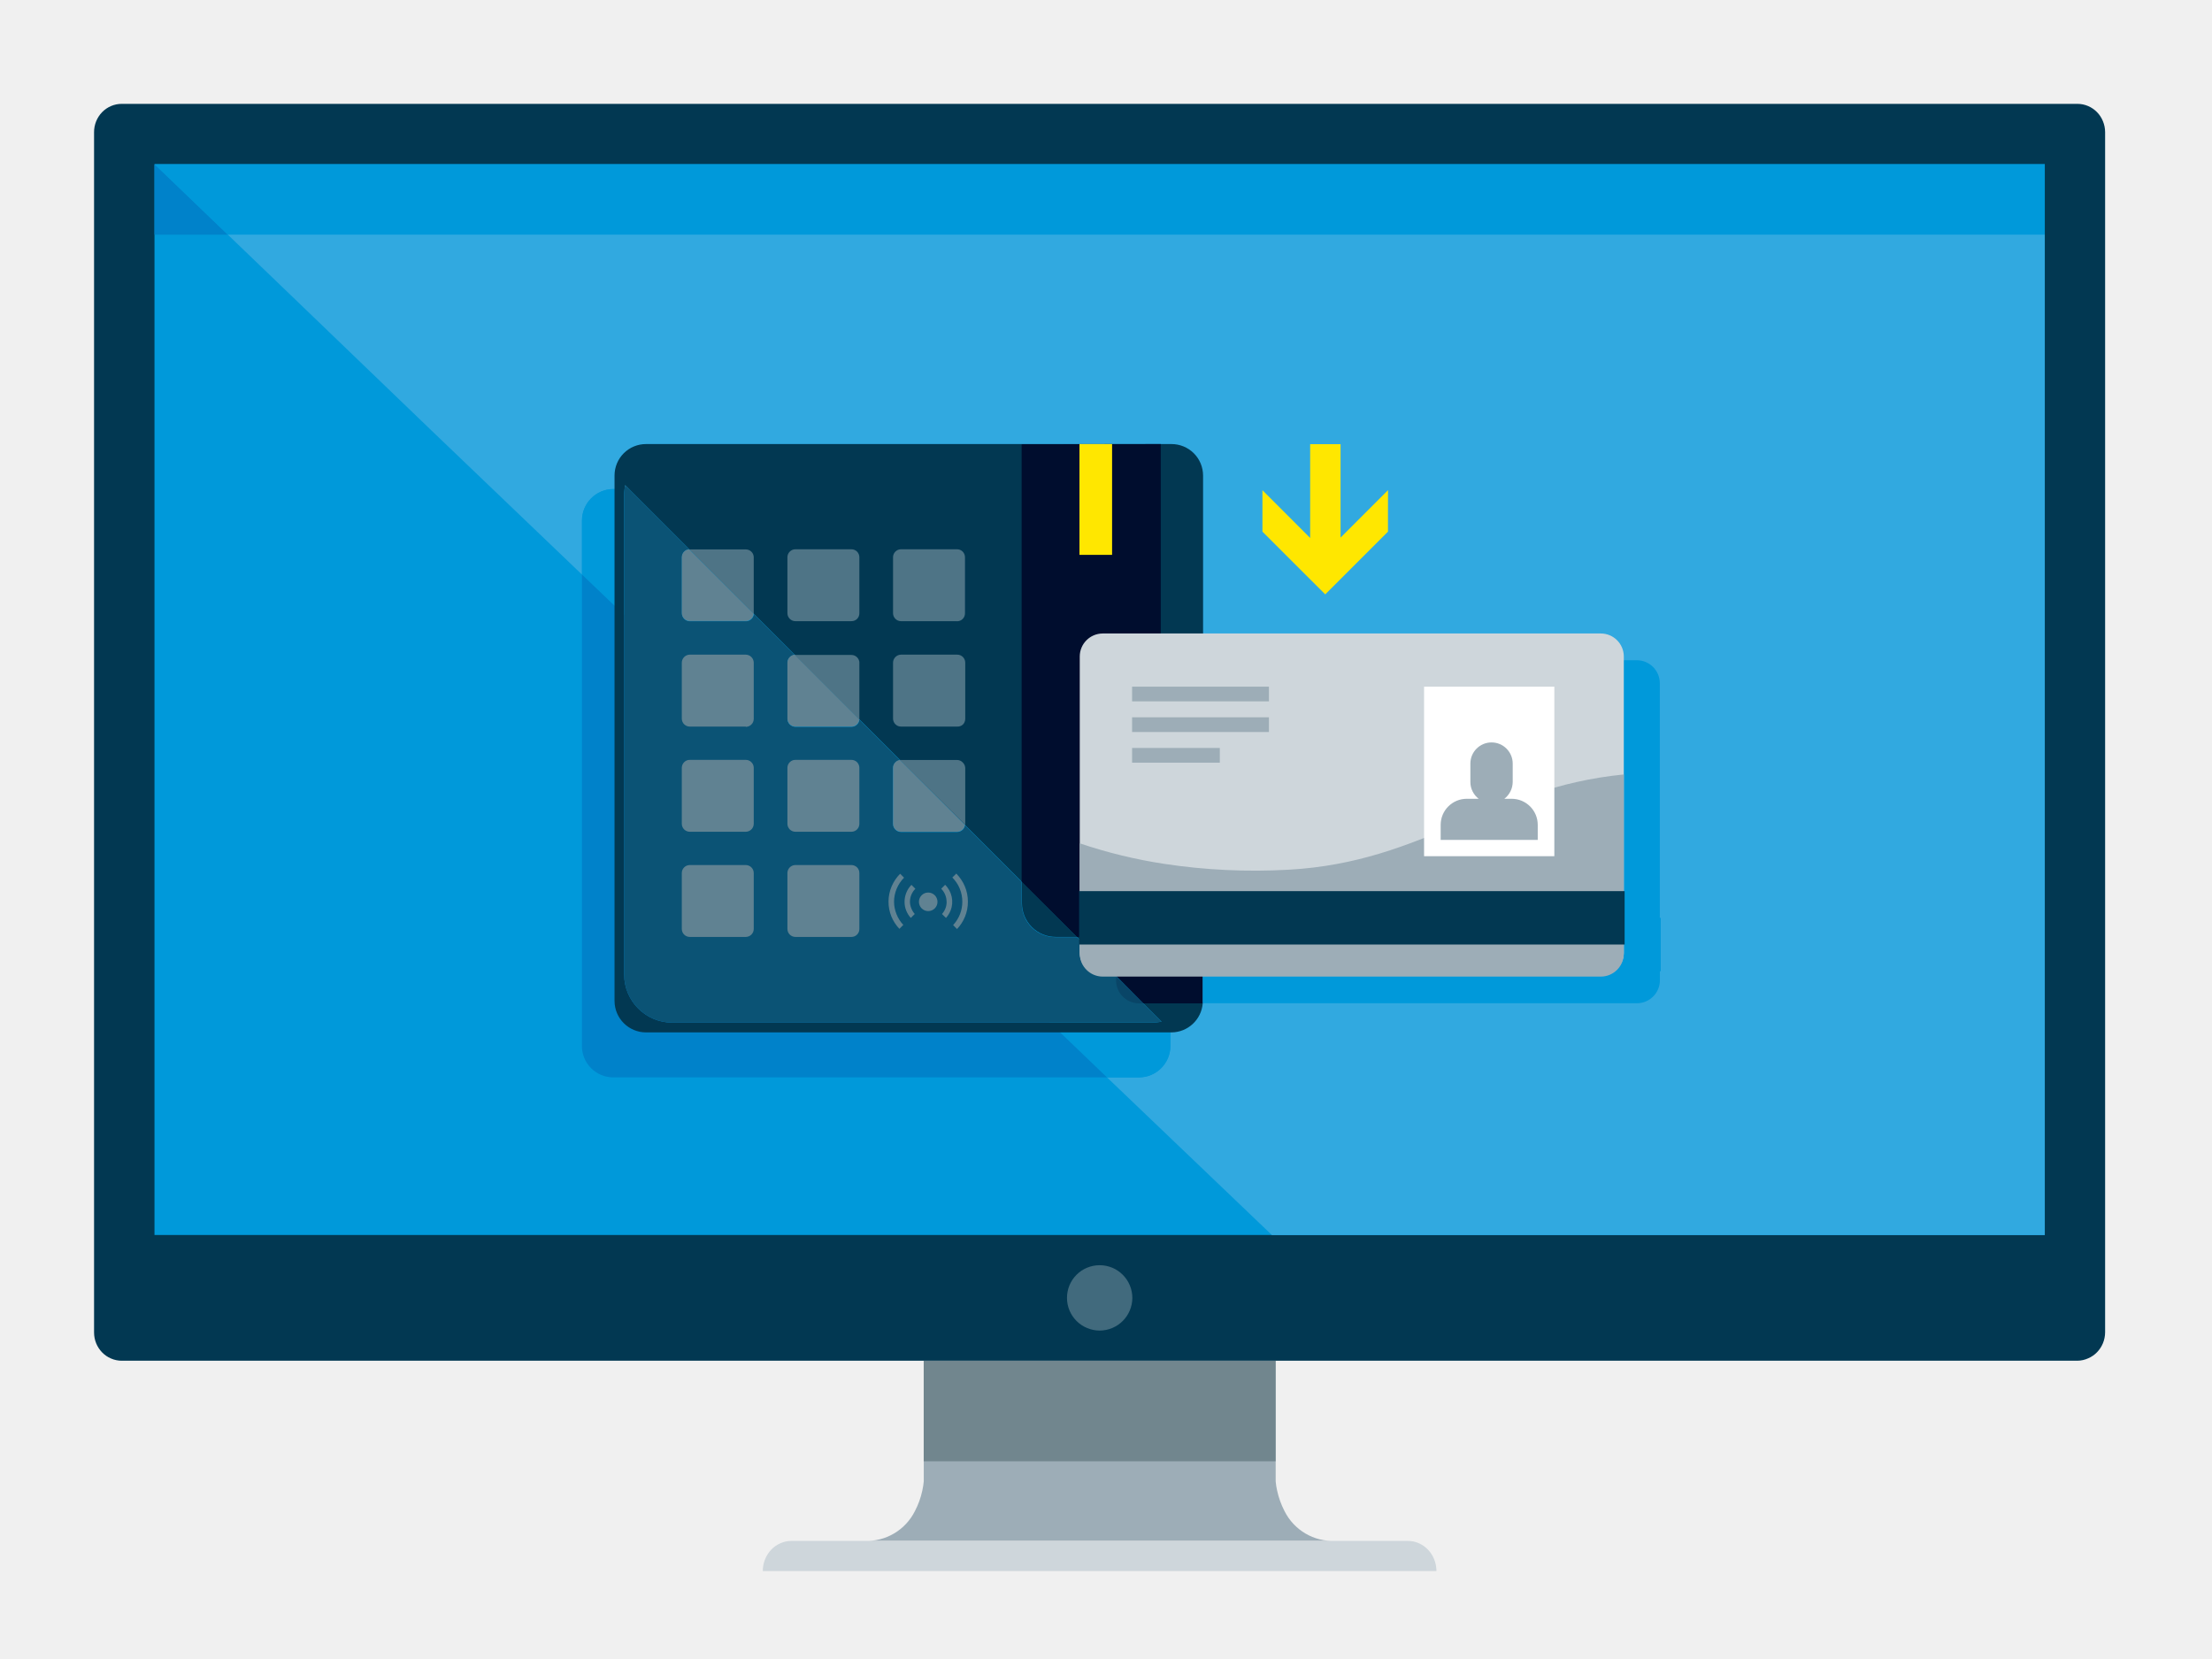
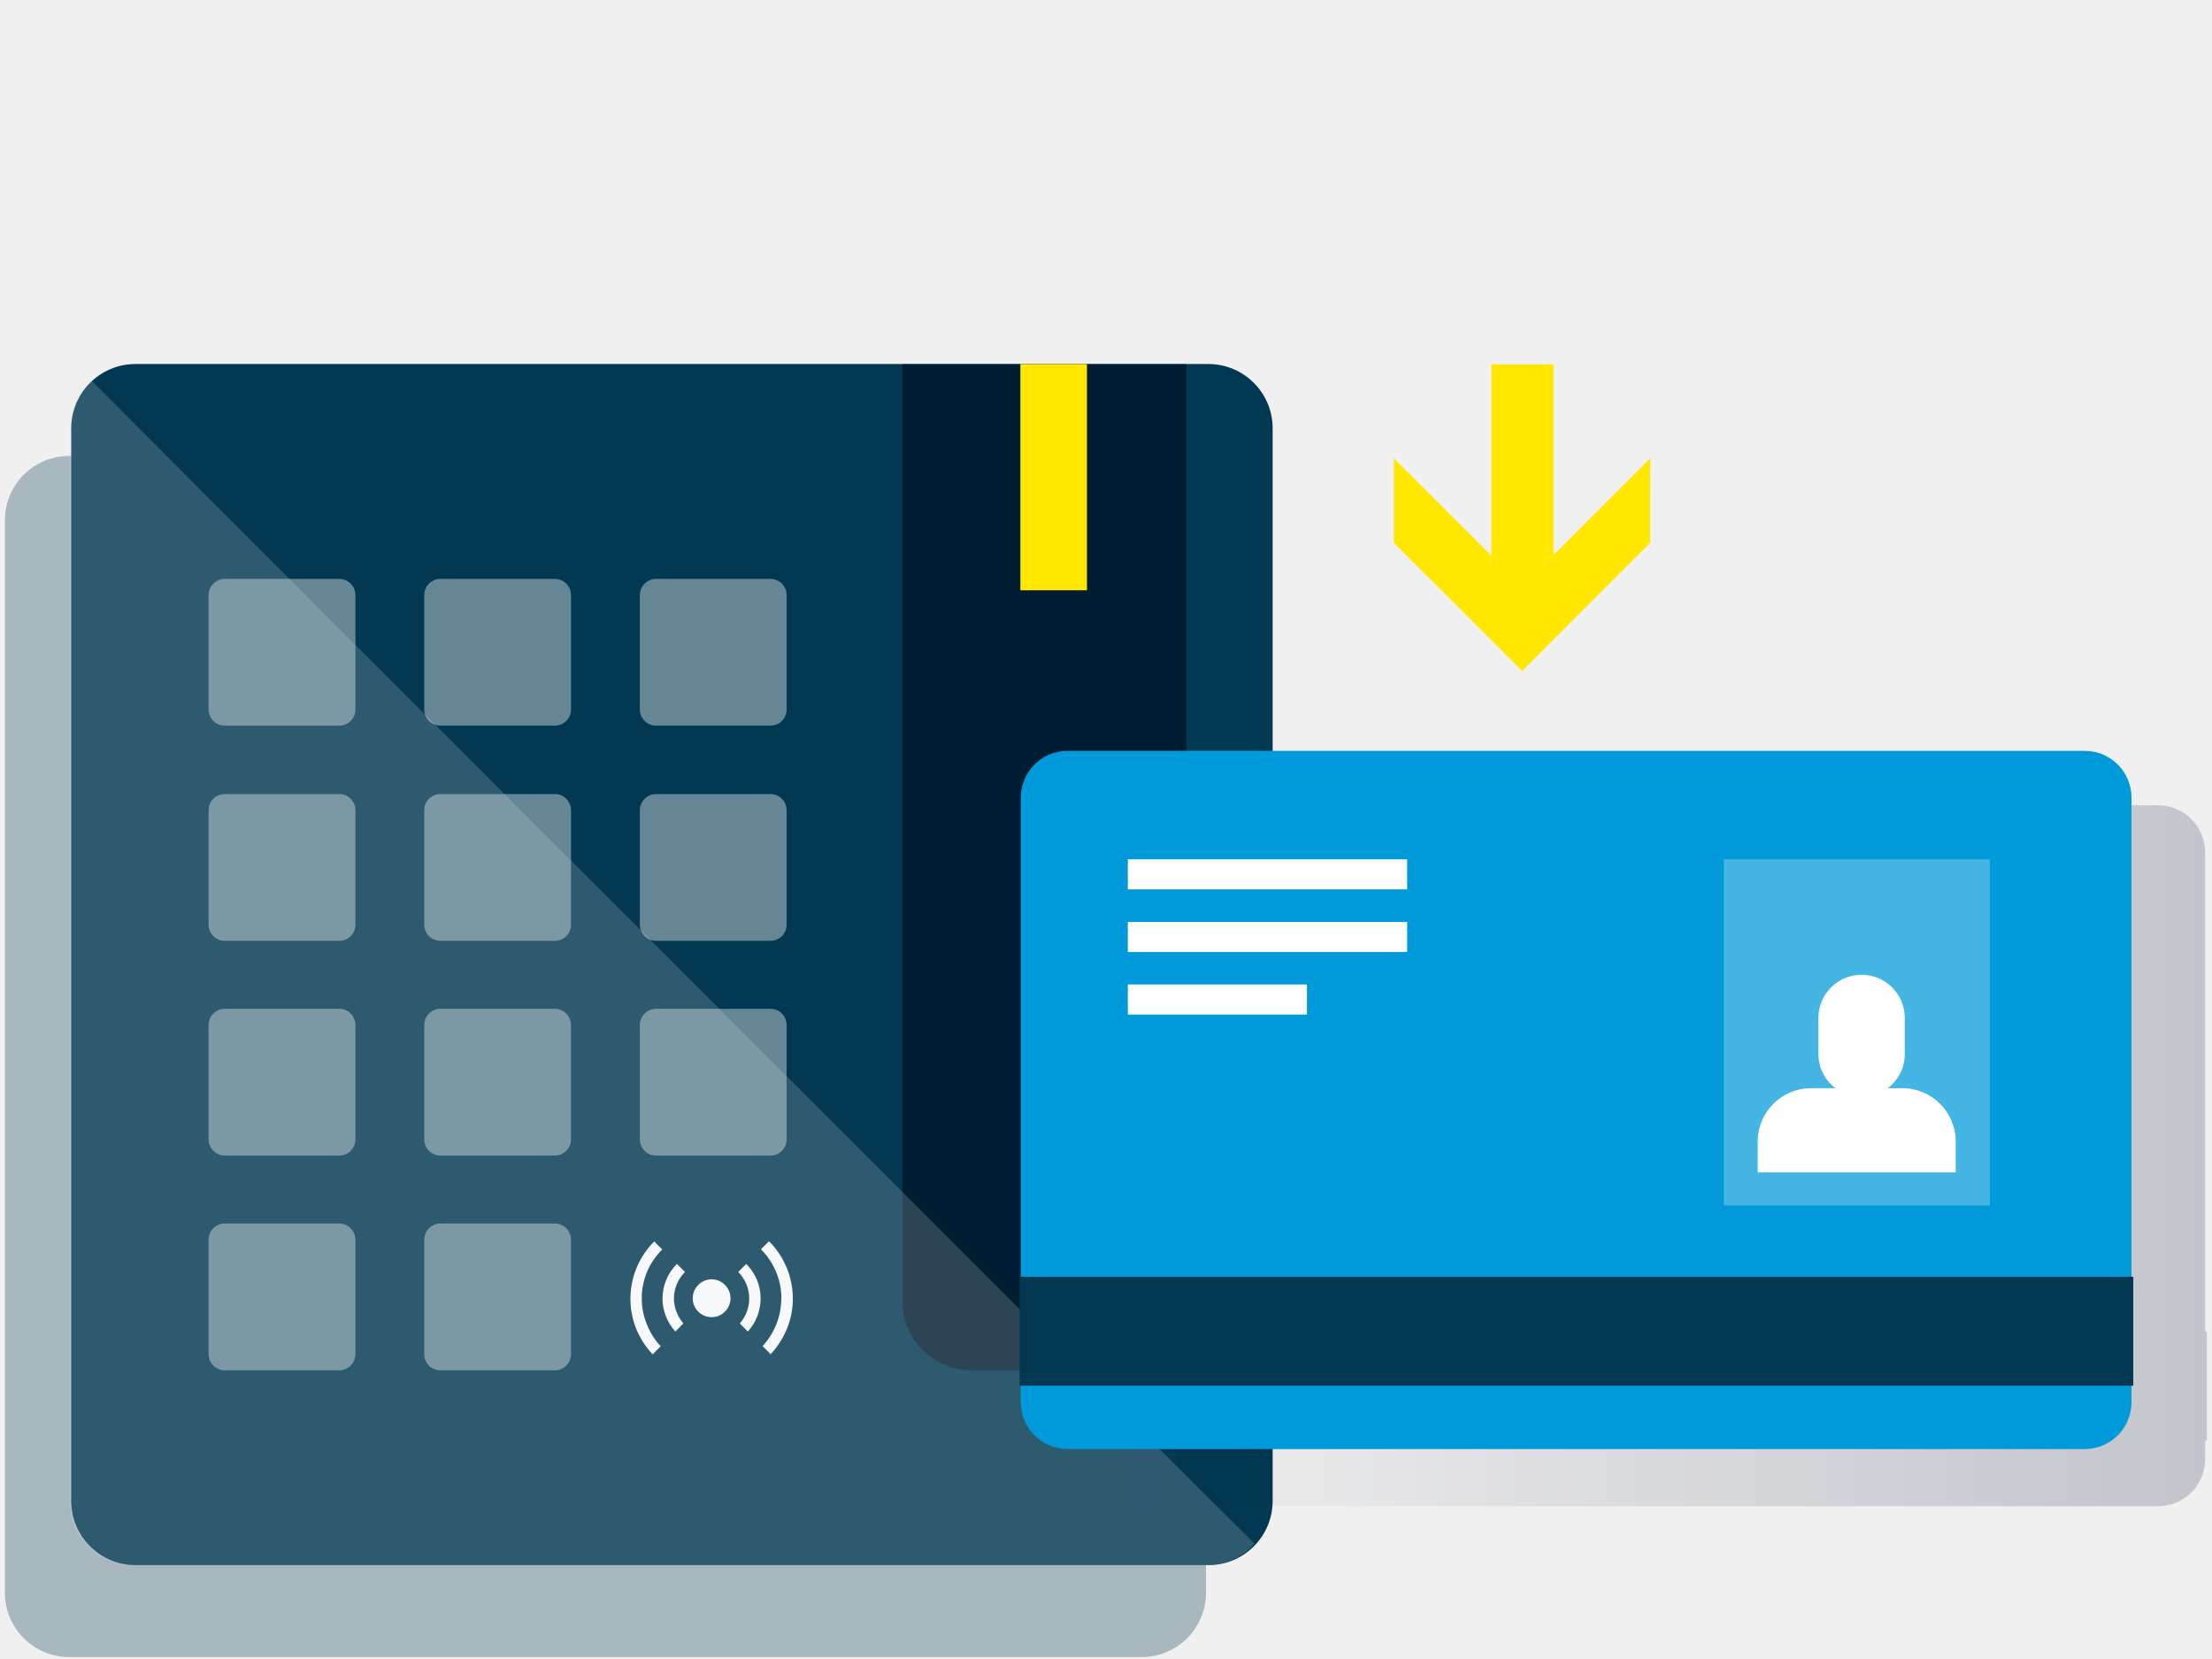
- <svg xmlns="http://www.w3.org/2000/svg" id="Layer_1" data-name="Layer 1" viewBox="0 0 440 330">
+ <svg xmlns="http://www.w3.org/2000/svg" width="440" height="330">
  <defs>
-     <style>.cls-1{fill:#9dadb7;}.cls-2{fill:#ced6db;}.cls-3{fill:#71868e;}.cls-4{fill:#023852;}.cls-5{fill:#0099da;}.cls-6{fill:#0082ca;}.cls-7{fill:#416a7d;}.cls-8{fill:#31a9e0;}.cls-9{fill:#0b5375;}.cls-10{fill:#608292;}.cls-11{fill:#4e7486;}.cls-12,.cls-14{fill:#000d2e;}.cls-13{fill:#ffe700;}.cls-14{opacity:0.2;}.cls-15{fill:#fff;}</style>
+     <linearGradient x1=".043%" y1="49.971%" x2="100%" y2="49.971%" id="a">
+       <stop stop-color="#FFF" offset="0%" />
+       <stop stop-color="#0E183F" offset="100%" />
+     </linearGradient>
  </defs>
-   <path class="cls-1" d="M253.75,294.66v-24h-70v24a14.25,14.25,0,0,1-.29,1.85,15.88,15.88,0,0,1-1.47,4.07,10.74,10.74,0,0,1-10.09,5.93H265.6a10.74,10.74,0,0,1-10.09-5.93,16.67,16.67,0,0,1-1.47-4.07A14.25,14.25,0,0,1,253.75,294.66Z" />
-   <path class="cls-2" d="M280,306.51H157.44a5.32,5.32,0,0,0-2.22.47,5.67,5.67,0,0,0-1.82,1.28,6.18,6.18,0,0,0-1.67,4.25h134a6.25,6.25,0,0,0-.45-2.34,6.05,6.05,0,0,0-1.22-1.91,5.74,5.74,0,0,0-1.81-1.28A5.4,5.4,0,0,0,280,306.51Z" />
-   <polygon class="cls-3" points="183.74 270.67 201.24 270.67 218.74 270.67 236.24 270.67 253.74 270.67 253.74 275.67 253.74 280.67 253.74 285.67 253.74 290.67 236.24 290.67 218.74 290.67 201.24 290.67 183.74 290.67 183.74 285.67 183.74 280.67 183.74 275.67 183.74 270.67" />
-   <path class="cls-4" d="M413.22,270.67h-389a5.34,5.34,0,0,1-2.15-.45,5.41,5.41,0,0,1-1.75-1.2,5.69,5.69,0,0,1-1.18-1.79,5.75,5.75,0,0,1-.43-2.2V26.3a5.71,5.71,0,0,1,1.61-4,5.57,5.57,0,0,1,1.75-1.2,5.33,5.33,0,0,1,2.15-.44h389a5.33,5.33,0,0,1,2.15.44,5.52,5.52,0,0,1,2.93,3,5.67,5.67,0,0,1,.44,2.19V265a5.76,5.76,0,0,1-.44,2.2,5.69,5.69,0,0,1-1.18,1.79,5.41,5.41,0,0,1-1.75,1.2A5.34,5.34,0,0,1,413.22,270.67Z" />
-   <polygon class="cls-5" points="30.73 245.66 124.73 245.66 218.74 245.66 312.74 245.66 406.74 245.66 406.74 192.41 406.74 139.16 406.74 85.92 406.74 32.66 312.74 32.66 218.74 32.66 124.73 32.66 30.73 32.66 30.73 85.92 30.73 139.16 30.73 192.41 30.73 245.66" />
-   <path class="cls-6" d="M45.31,46.67H30.74v-14l14,13.46Z" />
-   <path class="cls-7" d="M225.24,258.17a6.51,6.51,0,0,0-.52-2.54,6.52,6.52,0,0,0-3.45-3.45,6.5,6.5,0,0,0-2.53-.51,6.42,6.42,0,0,0-2.53.51,6.34,6.34,0,0,0-2.07,1.39,6.46,6.46,0,0,0-1.9,4.6,6.5,6.5,0,0,0,.51,2.53,6.57,6.57,0,0,0,1.39,2.06,6.34,6.34,0,0,0,2.07,1.39,6.43,6.43,0,0,0,2.53.52,6.5,6.5,0,0,0,2.53-.52,6.52,6.52,0,0,0,3.45-3.45A6.5,6.5,0,0,0,225.24,258.17Z" />
-   <path class="cls-5" d="M406.74,32.67v14H45.31l-.56-.54-14-13.46Z" />
-   <path class="cls-8" d="M406.74,46.67v199H253L220.2,214.31h6.35a6.27,6.27,0,0,0,6.26-6.26V103.54a6.28,6.28,0,0,0-6.26-6.26H122a6.27,6.27,0,0,0-6.25,6.26v10.74l-29-27.76-14-13.46-14-13.47L45.31,46.67Z" />
-   <path class="cls-5" d="M232.81,103.54V208.05a6.27,6.27,0,0,1-6.26,6.26H220.2l-8.79-8.42-41.54-39.78-41.53-39.79-12.56-12V103.54A6.27,6.27,0,0,1,122,97.28H226.55a6.28,6.28,0,0,1,6.26,6.26Z" />
-   <path class="cls-6" d="M220.2,214.31H122a6.25,6.25,0,0,1-6.25-6.26V114.28l12.56,12,41.53,39.79,41.54,39.78Z" />
-   <path class="cls-4" d="M221.84,182.57H222V135.89a4.58,4.58,0,0,1,4.56-4.56h12.75V94.59A6.27,6.27,0,0,0,233,88.33H128.5a6.25,6.25,0,0,0-6.26,6.26V199.1a6.27,6.27,0,0,0,6.26,6.26H233a6.28,6.28,0,0,0,6.24-5.78H227.43l3.63,3.63a8,8,0,0,1-1,.15,8.43,8.43,0,0,1-1,.06H133.72a9.58,9.58,0,0,1-9.57-9.57V98.5a8.31,8.31,0,0,1,.06-1,8,8,0,0,1,.15-1l97.6,97.6v-.92h-.12Z" />
-   <path class="cls-9" d="M231.06,203.21a8,8,0,0,1-1,.15,8.43,8.43,0,0,1-1,.06H133.72a9.58,9.58,0,0,1-9.57-9.57V98.5a8.31,8.31,0,0,1,.06-1,8,8,0,0,1,.15-1l12.76,12.76a1.49,1.49,0,0,0-1,.45,1.57,1.57,0,0,0-.47,1.12V122a1.59,1.59,0,0,0,1.58,1.58h11.15a1.58,1.58,0,0,0,1.11-.46,1.56,1.56,0,0,0,.46-1l8.16,8.16a1.53,1.53,0,0,0-1,.46,1.55,1.55,0,0,0-.47,1.11V143a1.59,1.59,0,0,0,1.58,1.58h11.15a1.56,1.56,0,0,0,1.57-1.45l6.78,6.78,1.31,1.31a1.54,1.54,0,0,0-.91.44,1.57,1.57,0,0,0-.47,1.12v11.14a1.59,1.59,0,0,0,1.58,1.58h11.15a1.61,1.61,0,0,0,1.12-.46,1.57,1.57,0,0,0,.44-.91l11.3,11.3v4.27a6.71,6.71,0,0,0,6.72,6.72h4.27Z" />
-   <path class="cls-10" d="M149.92,122.07a1.56,1.56,0,0,1-.46,1,1.58,1.58,0,0,1-1.11.46H137.2a1.59,1.59,0,0,1-1.58-1.58V110.84a1.57,1.57,0,0,1,.47-1.12,1.49,1.49,0,0,1,1-.45Z" />
-   <path class="cls-11" d="M149.93,110.84V122a.28.28,0,0,1,0,.09l-12.8-12.8h11.23a1.54,1.54,0,0,1,1.11.46A1.57,1.57,0,0,1,149.93,110.84Z" />
-   <path class="cls-11" d="M169.36,123.56H158.21a1.59,1.59,0,0,1-1.58-1.58V110.84a1.57,1.57,0,0,1,.47-1.12,1.54,1.54,0,0,1,1.11-.46h11.15a1.58,1.58,0,0,1,1.12.46,1.61,1.61,0,0,1,.46,1.12V122a1.61,1.61,0,0,1-.46,1.12A1.62,1.62,0,0,1,169.36,123.56Z" />
-   <path class="cls-11" d="M190.37,123.56H179.22a1.59,1.59,0,0,1-1.58-1.58V110.84a1.57,1.57,0,0,1,.47-1.12,1.54,1.54,0,0,1,1.11-.46h11.15a1.56,1.56,0,0,1,1.12.46,1.61,1.61,0,0,1,.46,1.12V122a1.57,1.57,0,0,1-1.58,1.58Z" />
-   <path class="cls-10" d="M148.35,144.53H137.2a1.59,1.59,0,0,1-1.58-1.58V131.8a1.61,1.61,0,0,1,1.58-1.58h11.15a1.61,1.61,0,0,1,1.58,1.58V143a1.59,1.59,0,0,1-1.58,1.58Z" />
-   <path class="cls-10" d="M170.93,143.08a1.56,1.56,0,0,1-1.57,1.45H158.21a1.59,1.59,0,0,1-1.58-1.58V131.8a1.55,1.55,0,0,1,.47-1.11,1.53,1.53,0,0,1,1-.46Z" />
-   <path class="cls-11" d="M170.94,131.8V143a.57.57,0,0,1,0,.13l-12.85-12.85h11.28a1.59,1.59,0,0,1,1.58,1.58Z" />
-   <path class="cls-11" d="M190.37,144.53H179.22a1.59,1.59,0,0,1-1.58-1.58V131.8a1.61,1.61,0,0,1,1.58-1.58h11.15A1.59,1.59,0,0,1,192,131.8V143a1.62,1.62,0,0,1-.46,1.12A1.61,1.61,0,0,1,190.37,144.53Z" />
-   <path class="cls-10" d="M148.35,165.45H137.2a1.59,1.59,0,0,1-1.58-1.58V152.73a1.57,1.57,0,0,1,.47-1.12,1.54,1.54,0,0,1,1.11-.46h11.15a1.54,1.54,0,0,1,1.11.46,1.57,1.57,0,0,1,.47,1.12v11.14a1.59,1.59,0,0,1-1.58,1.58Z" />
-   <path class="cls-10" d="M169.36,165.45H158.21a1.59,1.59,0,0,1-1.58-1.58V152.73a1.57,1.57,0,0,1,.47-1.12,1.54,1.54,0,0,1,1.11-.46h11.15a1.58,1.58,0,0,1,1.12.46,1.61,1.61,0,0,1,.46,1.12v11.14a1.61,1.61,0,0,1-.46,1.12A1.62,1.62,0,0,1,169.36,165.45Z" />
-   <path class="cls-10" d="M191.93,164.08a1.57,1.57,0,0,1-.44.91,1.61,1.61,0,0,1-1.12.46H179.22a1.59,1.59,0,0,1-1.58-1.58V152.73a1.57,1.57,0,0,1,.47-1.12,1.54,1.54,0,0,1,.91-.44Z" />
-   <path class="cls-11" d="M192,152.73v11.14a.75.75,0,0,1,0,.21L179,151.17a.68.68,0,0,1,.2,0h11.15a1.56,1.56,0,0,1,1.12.46A1.61,1.61,0,0,1,192,152.73Z" />
-   <path class="cls-10" d="M148.35,186.37H137.2a1.59,1.59,0,0,1-1.58-1.58V173.65a1.59,1.59,0,0,1,1.58-1.58h11.15a1.59,1.59,0,0,1,1.58,1.58v11.14a1.59,1.59,0,0,1-1.58,1.58Z" />
-   <path class="cls-10" d="M169.36,186.37H158.21a1.59,1.59,0,0,1-1.58-1.58V173.65a1.59,1.59,0,0,1,1.58-1.58h11.15a1.62,1.62,0,0,1,1.12.46,1.61,1.61,0,0,1,.46,1.12v11.14a1.57,1.57,0,0,1-1.58,1.58Z" />
-   <path class="cls-4" d="M214.22,186.37H210a6.71,6.71,0,0,1-6.72-6.72v-4.27Z" />
-   <path class="cls-12" d="M230.89,88.33v91.32a6.71,6.71,0,0,1-6.72,6.72h-9.95l-11-11v-87Z" />
-   <polygon class="cls-13" points="214.72 110.37 217.97 110.37 221.21 110.37 221.21 99.35 221.21 88.33 217.97 88.33 214.72 88.33 214.72 99.35 214.72 110.37" />
-   <path class="cls-12" d="M239.27,131.33V199.1c0,.16,0,.32,0,.48H227.43L222,194.11v-.92h-.12V182.57H222V135.89a4.58,4.58,0,0,1,4.56-4.56Z" />
-   <path class="cls-14" d="M222,194.11l5.47,5.47h-.91A4.58,4.58,0,0,1,222,195Z" />
-   <path class="cls-5" d="M330.35,182.57v10.62h-.17V195a4.58,4.58,0,0,1-4.56,4.56H239.25c0-.16,0-.32,0-.48V131.33h86.35a4.58,4.58,0,0,1,4.56,4.56v46.68Z" />
-   <path class="cls-2" d="M323,189.49a4.58,4.58,0,0,1-4.56,4.56h-99.1a4.58,4.58,0,0,1-4.56-4.56V130.57a4.58,4.58,0,0,1,4.56-4.56h99.1a4.58,4.58,0,0,1,4.56,4.56v58.92Z" />
-   <path class="cls-1" d="M219.33,194.26h99.1A4.58,4.58,0,0,0,323,189.7V154.05c-13.31,1.32-23.17,5.68-33.11,9.9s-20,8.3-33.56,9.05a119.91,119.91,0,0,1-24.78-1.17,98.68,98.68,0,0,1-16.77-4.08V189.7a4.58,4.58,0,0,0,4.56,4.56Z" />
-   <polygon class="cls-1" points="242.64 151.71 233.92 151.71 225.19 151.71 225.19 150.25 225.19 148.78 233.92 148.78 242.64 148.78 242.64 150.25 242.64 151.71" />
-   <polygon class="cls-1" points="252.41 139.51 238.8 139.51 225.19 139.51 225.19 138.05 225.19 136.59 238.8 136.59 252.41 136.59 252.41 138.05 252.41 139.51" />
-   <polygon class="cls-1" points="252.41 145.61 238.8 145.61 225.19 145.61 225.19 144.15 225.19 142.68 238.8 142.68 252.41 142.68 252.41 144.15 252.41 145.61" />
-   <polygon class="cls-15" points="283.27 136.59 296.23 136.59 309.18 136.59 309.18 153.45 309.18 170.31 296.23 170.31 283.27 170.31 283.27 153.45 283.27 136.59" />
-   <polygon class="cls-4" points="323.16 177.26 268.9 177.26 214.65 177.26 214.65 182.57 214.65 187.88 268.9 187.88 323.16 187.88 323.16 182.57 323.16 177.26" />
-   <path class="cls-1" d="M300.71,158.89h-1.47a4.27,4.27,0,0,0,1.66-3.33v-3.67a4.21,4.21,0,0,0-8.42,0v3.67a4.08,4.08,0,0,0,.45,1.88,4.23,4.23,0,0,0,1.2,1.45h-2.38a5.19,5.19,0,0,0-5.18,5.18v3h19.31v-3a5.19,5.19,0,0,0-5.17-5.18Z" />
-   <polygon class="cls-13" points="260.61 107.01 260.61 97.68 260.61 88.35 263.64 88.35 266.66 88.35 266.66 97.65 266.66 106.94 271.38 102.22 276.1 97.5 276.09 101.63 276.09 105.75 269.85 111.99 263.61 118.23 257.36 111.99 251.12 105.75 251.12 101.63 251.12 97.51 255.87 102.26 260.61 107.01" />
-   <path class="cls-10" d="M186.48,179.38a1.84,1.84,0,0,0-.54-1.3,1.86,1.86,0,0,0-1.31-.54,1.84,1.84,0,0,0-1.84,1.84,1.86,1.86,0,0,0,.54,1.31,1.84,1.84,0,0,0,1.3.54,1.84,1.84,0,0,0,1.85-1.85Z" />
-   <path class="cls-10" d="M181,179.38a3.67,3.67,0,0,1,1.08-2.59l-.39-.39-.39-.39a4.55,4.55,0,0,0-1,1.52,4.77,4.77,0,0,0-.37,1.85,4.62,4.62,0,0,0,.33,1.75,4.79,4.79,0,0,0,.91,1.46l.39-.39.4-.39a3.73,3.73,0,0,1-.68-1.11A3.6,3.6,0,0,1,181,179.38Z" />
-   <path class="cls-10" d="M188.3,179.38a3.6,3.6,0,0,1-.24,1.32,3.73,3.73,0,0,1-.68,1.11l.39.39.4.39a5,5,0,0,0,.91-1.46A4.74,4.74,0,0,0,188,176l-.39.39-.39.39a3.72,3.72,0,0,1,1.07,2.59Z" />
-   <path class="cls-10" d="M177.84,179.38a6.7,6.7,0,0,1,.54-2.64,6.9,6.9,0,0,1,1.45-2.16l-.39-.39-.39-.39a8.1,8.1,0,0,0-1.69,2.51,7.84,7.84,0,0,0-.05,6,8.14,8.14,0,0,0,1.59,2.45l.39-.39.39-.4a6.5,6.5,0,0,1-1.34-2.1A6.64,6.64,0,0,1,177.84,179.38Z" />
-   <path class="cls-10" d="M191.42,179.38a6.77,6.77,0,0,1-1.83,4.63l.39.4.39.39a7.93,7.93,0,0,0,1.58-2.45,7.75,7.75,0,0,0,.58-3,7.87,7.87,0,0,0-.62-3.07,8.1,8.1,0,0,0-1.69-2.51l-.39.39-.4.39a6.76,6.76,0,0,1,1.46,2.16A6.87,6.87,0,0,1,191.42,179.38Z" />
+   <g fill-rule="nonzero" fill="none">
+     <path d="M227.116 329.617H13.756c-7.057 0-12.778-5.721-12.778-12.779V103.48A12.752 12.752 0 0113.757 90.7h213.359c7.058 0 12.78 5.721 12.78 12.779v213.36c-.008 7.054-5.725 12.77-12.78 12.778z" fill="#023852" opacity=".3" style="mix-blend-mode:multiply" />
+     <path d="M240.37 311.325H26.943c-7.057 0-12.779-5.722-12.779-12.78V85.187c.008-7.054 5.725-12.771 12.78-12.779H240.37c7.055.008 12.772 5.725 12.78 12.78v213.359c0 7.057-5.722 12.779-12.78 12.779z" fill="#023852" />
+     <path d="M67.467 144.342H44.72a3.205 3.205 0 01-2.282-.937 3.232 3.232 0 01-.95-2.282v-22.76a3.246 3.246 0 013.232-3.219h22.747a3.246 3.246 0 013.232 3.219v22.76a3.232 3.232 0 01-.95 2.282 3.205 3.205 0 01-2.282.937zM110.367 144.342h-22.76a3.205 3.205 0 01-3.22-3.219v-22.76a3.165 3.165 0 01.938-2.268 3.232 3.232 0 012.281-.95h22.76a3.246 3.246 0 013.22 3.218v22.76a3.232 3.232 0 01-.951 2.282c-.601.602-1.418.94-2.268.937zM153.253 144.342h-22.747a3.205 3.205 0 01-2.281-.937 3.232 3.232 0 01-.95-2.282v-22.76a3.246 3.246 0 013.231-3.219h22.747c.857 0 1.679.342 2.282.951.604.6.942 1.417.937 2.268v22.76a3.205 3.205 0 01-3.219 3.219zM67.467 187.147H44.72a3.219 3.219 0 01-3.232-3.219v-22.76a3.232 3.232 0 01.95-2.282 3.205 3.205 0 012.282-.937h22.747a3.205 3.205 0 012.281.937c.607.605.949 1.425.95 2.282v22.76a3.219 3.219 0 01-3.231 3.219zM110.367 187.147h-22.76a3.286 3.286 0 01-2.282-.937 3.219 3.219 0 01-.937-2.282v-22.76a3.205 3.205 0 013.218-3.219h22.76a3.192 3.192 0 012.269.937c.606.605.948 1.425.95 2.282v22.76a3.219 3.219 0 01-3.218 3.219zM153.253 187.147h-22.747a3.219 3.219 0 01-3.232-3.219v-22.76a3.232 3.232 0 01.95-2.282 3.205 3.205 0 012.282-.937h22.747a3.205 3.205 0 013.219 3.219v22.76a3.219 3.219 0 01-.937 2.282 3.26 3.26 0 01-2.282.937zM67.467 229.857H44.72a3.205 3.205 0 01-2.282-.937 3.232 3.232 0 01-.95-2.282v-22.76a3.246 3.246 0 013.232-3.219h22.747a3.246 3.246 0 013.232 3.219v22.76a3.232 3.232 0 01-.95 2.282 3.205 3.205 0 01-2.282.937zM110.367 229.857h-22.76a3.205 3.205 0 01-3.22-3.219v-22.76a3.192 3.192 0 01.938-2.268 3.232 3.232 0 012.281-.95h22.76a3.246 3.246 0 013.22 3.218v22.76a3.232 3.232 0 01-.951 2.282c-.601.602-1.418.94-2.268.937zM153.253 229.857h-22.747a3.205 3.205 0 01-2.281-.937 3.232 3.232 0 01-.95-2.282v-22.76a3.246 3.246 0 013.231-3.219h22.747a3.219 3.219 0 013.219 3.219v22.76a3.205 3.205 0 01-3.219 3.219zM67.467 272.58H44.72a3.246 3.246 0 01-3.232-3.232v-22.747a3.246 3.246 0 013.232-3.232h22.747a3.246 3.246 0 013.232 3.232v22.747a3.246 3.246 0 01-3.232 3.232zM110.367 272.58h-22.76a3.232 3.232 0 01-2.282-.95 3.205 3.205 0 01-.937-2.282v-22.747a3.205 3.205 0 01.937-2.281 3.232 3.232 0 012.281-.95h22.76a3.246 3.246 0 013.22 3.231v22.747a3.246 3.246 0 01-3.22 3.232z" fill="#658695" />
+     <path d="M222.268 272.58h-29.035c-7.582 0-13.73-6.147-13.73-13.73V72.422h56.481v186.43c0 7.577-6.139 13.722-13.716 13.73z" fill="#023852" opacity=".6" style="mix-blend-mode:multiply" />
+     <path fill="#FFE700" d="M202.97 117.412h13.241V72.421H202.97V94.91zM296.66 110.54V72.462h12.345v37.958l9.628-9.642 9.629-9.629-.014 8.42v8.406l-12.738 12.738-12.738 12.752-12.752-12.752-12.752-12.738V91.162l9.696 9.696z" />
+     <path d="M145.309 258.307a3.748 3.748 0 00-1.1-2.716 3.735 3.735 0 00-5.324 0 3.762 3.762 0 106.424 2.716zM134.05 258.307a7.523 7.523 0 012.2-5.296l-.8-.801-.802-.801a9.75 9.75 0 00-2.865 6.898 9.506 9.506 0 00.692 3.572 9.805 9.805 0 001.86 2.974l.802-.801.801-.801a7.7 7.7 0 01-1.358-2.255 7.388 7.388 0 01-.53-2.689zM149.03 258.307a7.47 7.47 0 01-1.874 4.944l.8.8.802.802a9.764 9.764 0 001.779-10.348 10.05 10.05 0 00-2.091-3.096l-.802.8-.8.802a7.428 7.428 0 012.186 5.296zM127.654 258.307a13.947 13.947 0 011.087-5.432 14.205 14.205 0 012.987-4.332l-.8-.801-.788-.801a16.133 16.133 0 00-4.74 11.407 15.97 15.97 0 001.181 6.043 16.622 16.622 0 003.233 5.011l.8-.8.802-.802a14.205 14.205 0 01-2.716-4.291 13.58 13.58 0 01-1.046-5.202z" fill="#FFF" />
+     <path d="M155.412 258.307a13.865 13.865 0 01-1.005 5.16 14.205 14.205 0 01-2.716 4.292l.802.801.8.802a16.296 16.296 0 003.22-5.011 15.726 15.726 0 001.194-6.044 16.133 16.133 0 00-4.74-11.407l-.8.801-.802.801a13.906 13.906 0 014.075 9.805h-.028zM141.873 257.968l-.163-.163-.163-.163-.163.163-.163.163.163.176.163.163.163-.163z" fill="#FFF" />
+     <path d="M227.632 285.21l-54.715-54.715-54.524-54.525-54.715-54.714-45.521-45.59-.557.517a12.725 12.725 0 00-3.735 9.03v213.36a12.752 12.752 0 0012.766 12.779h213.373a12.725 12.725 0 009.03-3.735l.503-.57-21.905-21.837z" fill="#DCE3E7" opacity=".2" />
+     <path d="M439.022 192.84h-.38V97.506a9.37 9.37 0 00-9.316-9.316H226.98a9.343 9.343 0 00-9.316 9.316v95.334h-.258v21.728h.258v3.734a9.316 9.316 0 009.316 9.303h202.346a9.343 9.343 0 009.316-9.303v-3.734h.34V192.84h.04z" fill="url(#a)" opacity=".2" style="mix-blend-mode:multiply" transform="translate(0 72)" />
+     <path d="M423.989 278.936a9.316 9.316 0 01-9.303 9.302H212.341a9.316 9.316 0 01-9.303-9.302v-120.28a9.316 9.316 0 019.303-9.303h202.345a9.316 9.316 0 019.303 9.303v120.28z" fill="#0099DA" />
+     <path fill="#FFF" d="M259.967 201.814H224.346v-5.989H259.967v2.987zM279.902 176.907h-55.556v-5.975h55.556v2.988zM279.902 189.36h-55.556v-5.975h55.556v2.988z" />
+     <path fill="#45B5E4" d="M342.901 170.932h52.909v68.852H342.9v-34.426z" />
+     <path fill="#023852" d="M424.342 253.962H202.821v21.674H424.342v-10.837z" />
+     <path d="M378.509 216.467h-2.988a8.705 8.705 0 002.444-2.947 8.42 8.42 0 00.924-3.857v-7.483a8.596 8.596 0 00-17.18 0v7.483a8.556 8.556 0 003.382 6.79h-4.875c-5.833.022-10.557 4.746-10.579 10.58v6.178h39.383v-6.179c-.023-5.828-4.738-10.55-10.566-10.579l.055.014z" fill="#FFF" />
+   </g>
</svg>
